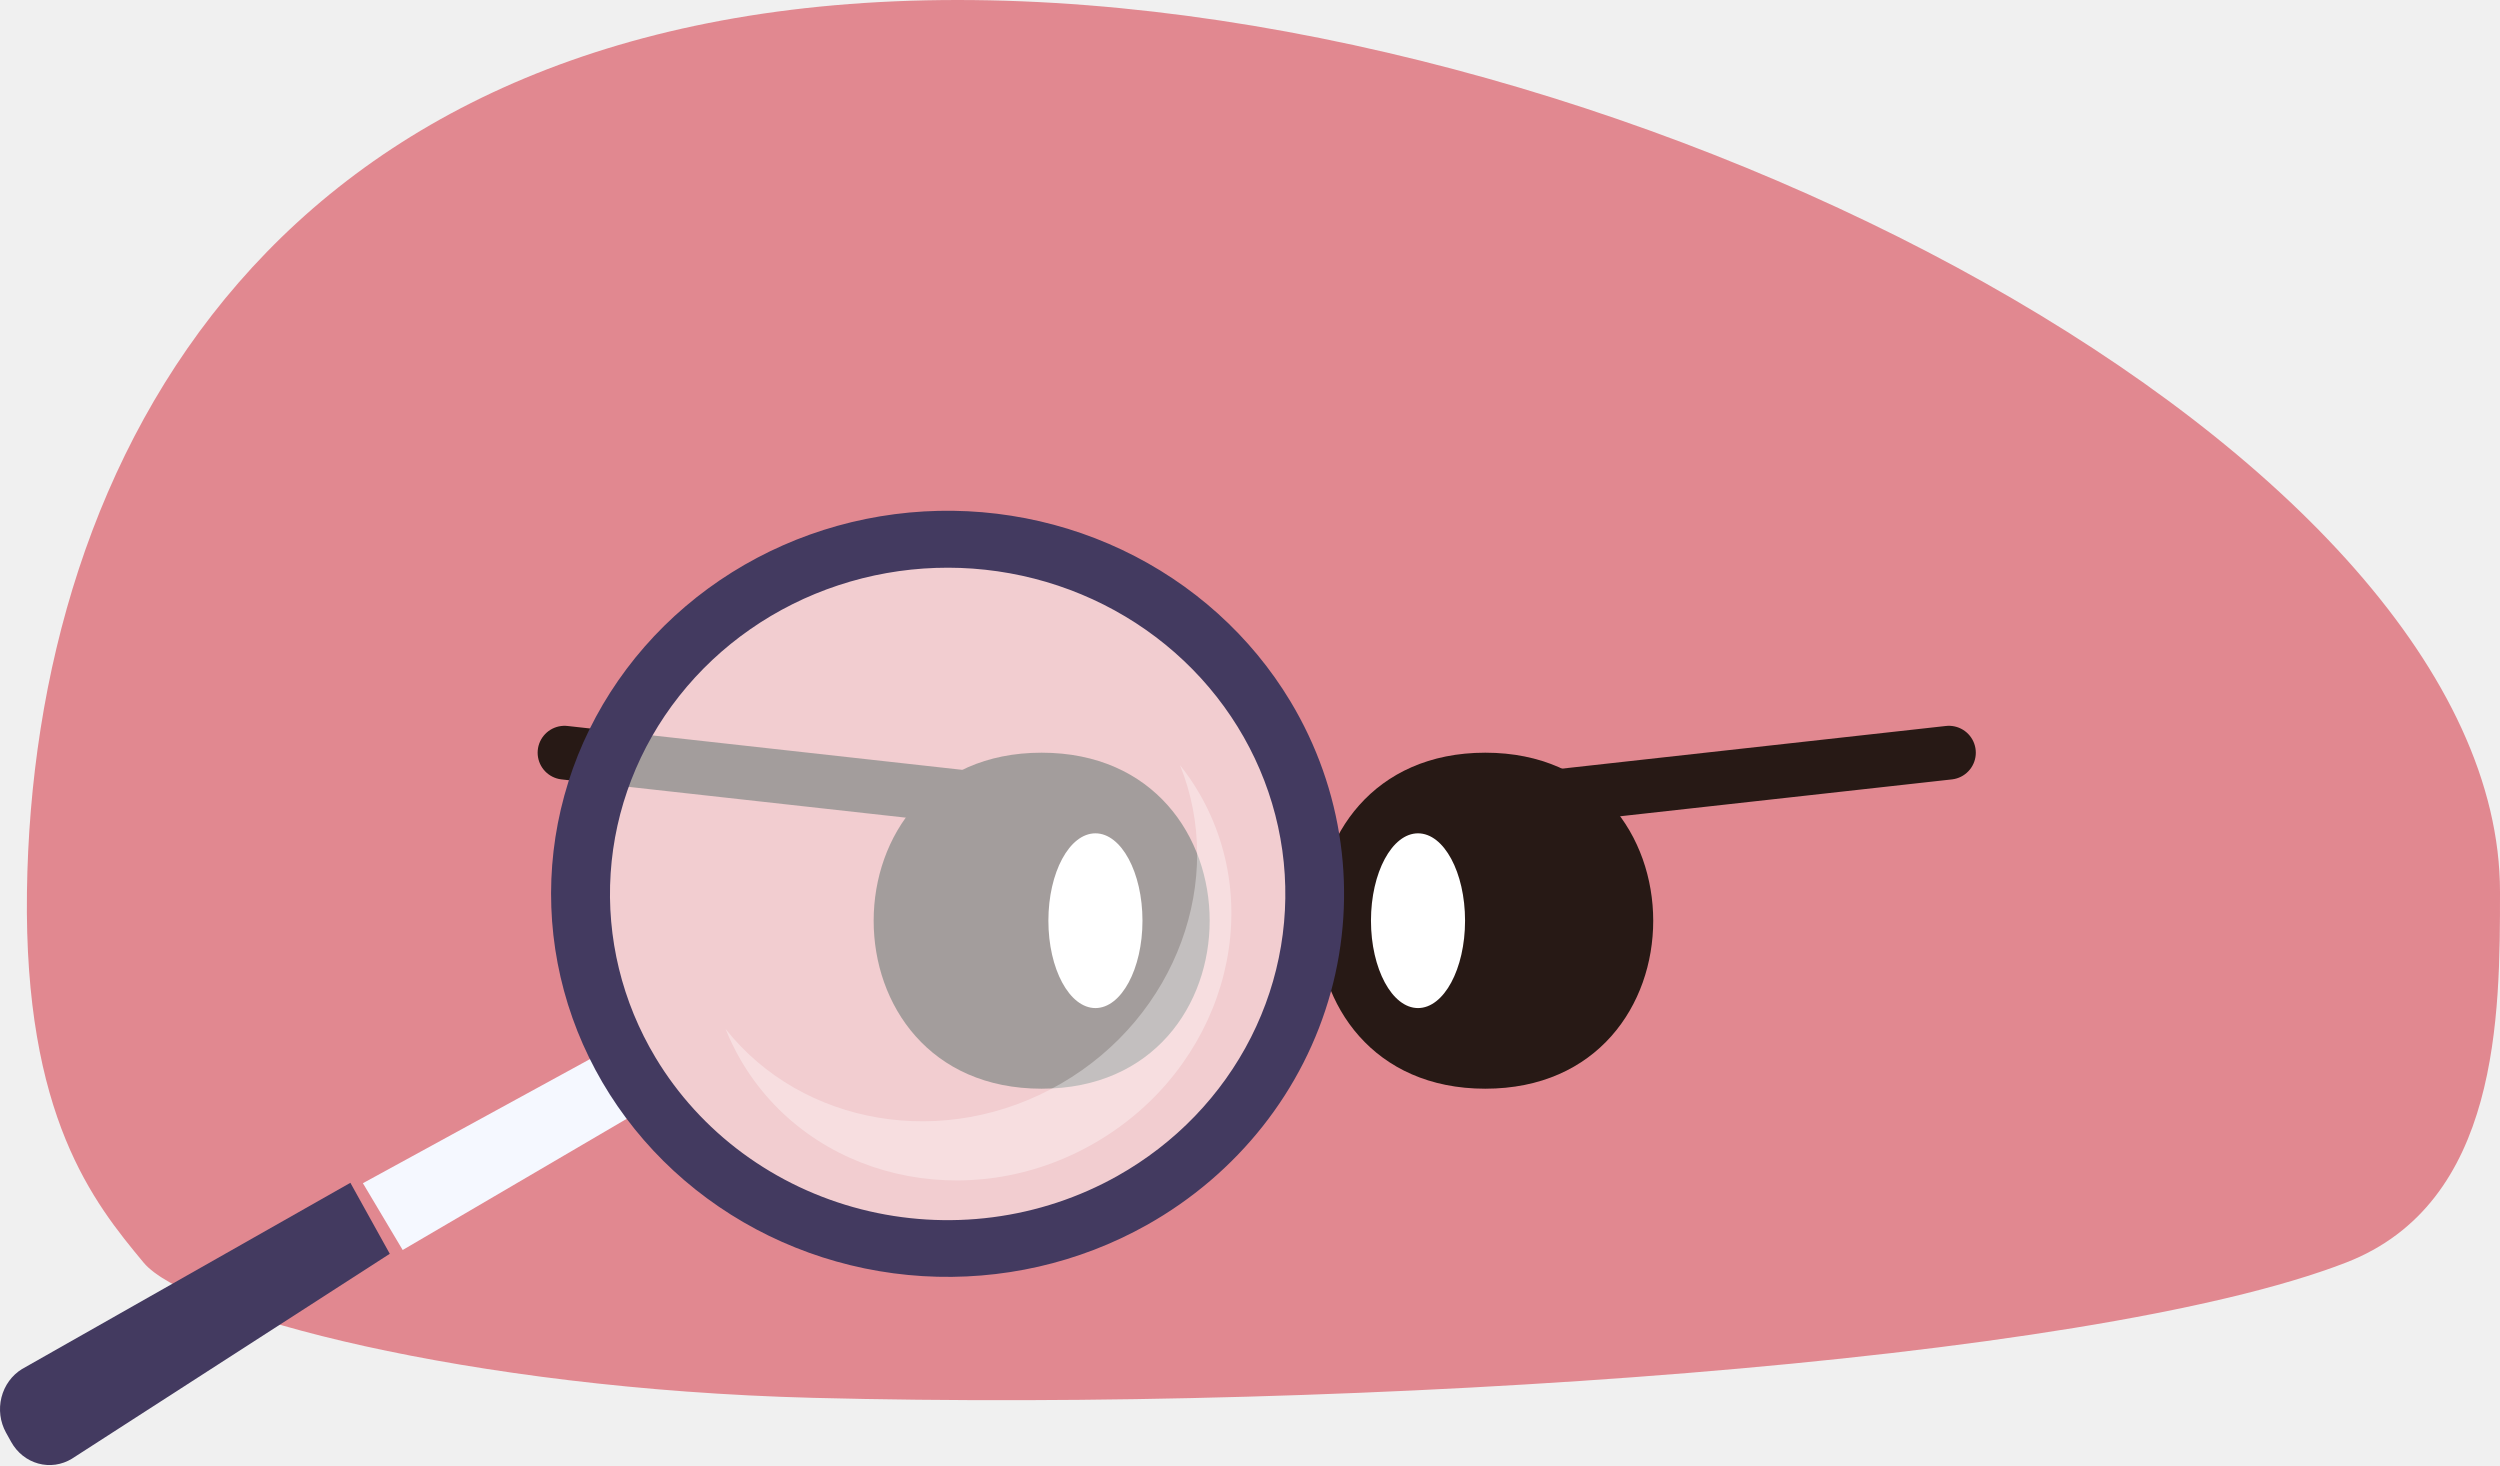
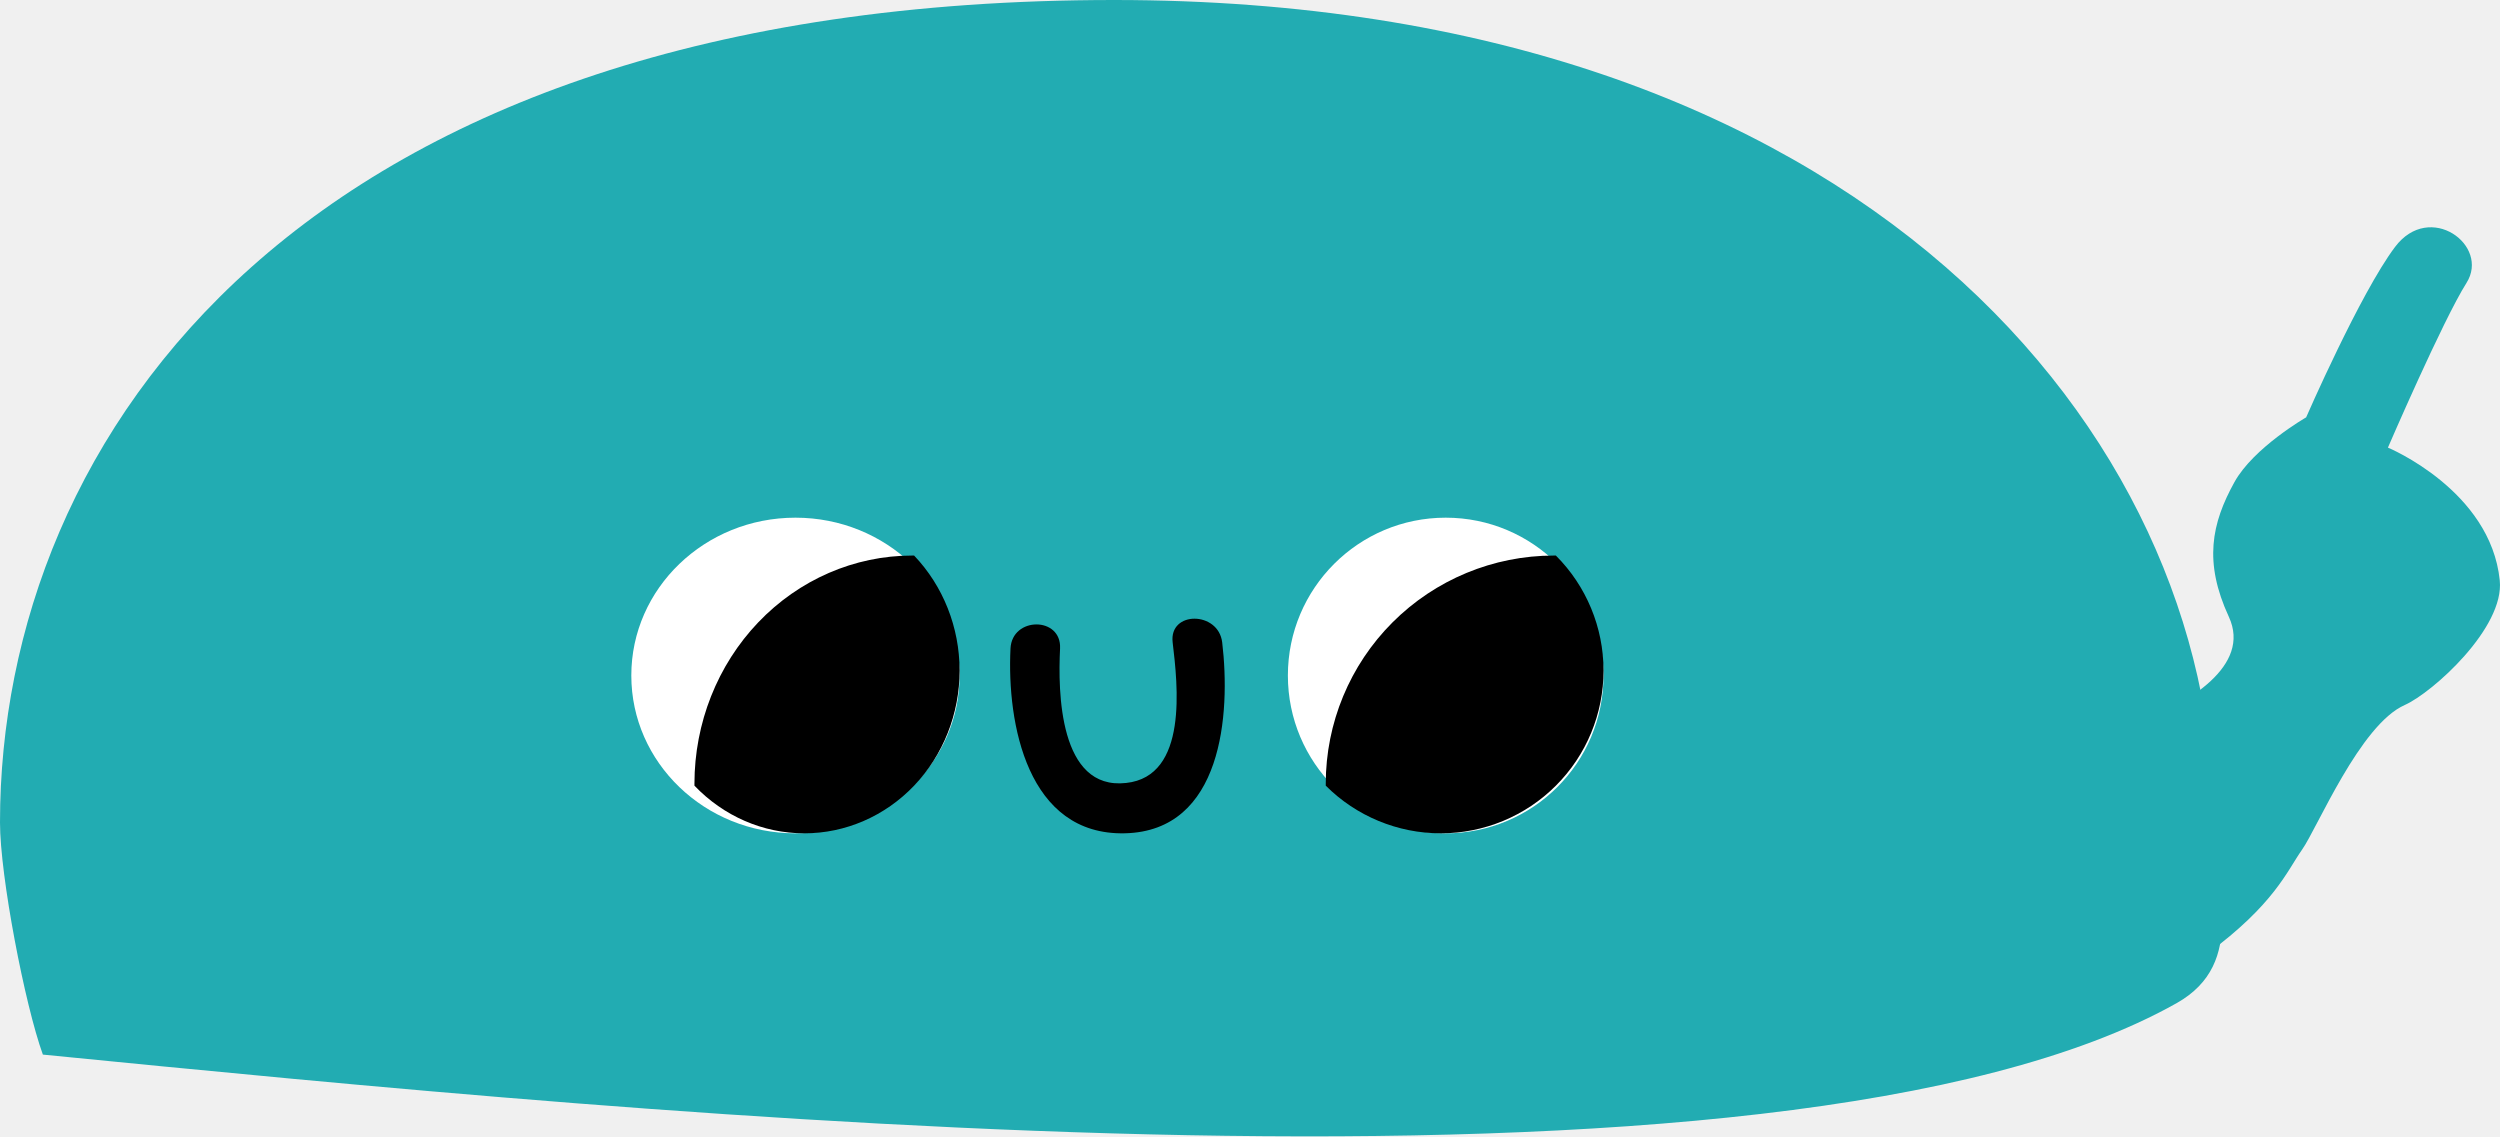
- <svg xmlns="http://www.w3.org/2000/svg" width="186" height="109" viewBox="0 0 186 109" fill="none">
-   <path d="M186 66.36C186 75.5 186 89.5 174.536 93.939C155.317 101.38 101.157 105.044 60.5 104C34.776 103.34 13.855 97.757 10.685 93.939C7 89.5 1.78 83.099 2.005 66.36C2.437 34.015 20.434 0 71.243 0C122.051 0 186 33.997 186 66.36Z" fill="#E18890" />
-   <path d="M77.496 56C60.85 56 60.82 81 77.496 81C94.171 81 94.165 56 77.496 56Z" fill="#271915" />
-   <path d="M42 56L78 60" stroke="#271915" stroke-width="4" stroke-miterlimit="10" stroke-linecap="round" />
-   <path d="M85 68.5C85 72.082 83.431 75 81.5 75C79.569 75 78 72.094 78 68.5C78 64.906 79.569 62 81.5 62C83.431 62 85 64.918 85 68.5Z" fill="white" />
-   <path d="M110.504 56C127.15 56 127.18 81 110.504 81C93.829 81 93.835 56 110.504 56Z" fill="#271915" />
-   <path d="M145 56L109 60" stroke="#271915" stroke-width="4" stroke-miterlimit="10" stroke-linecap="round" />
-   <path d="M102 68.5C102 72.082 103.575 75 105.5 75C107.425 75 109 72.094 109 68.5C109 64.906 107.431 62 105.5 62C103.569 62 102 64.918 102 68.5Z" fill="white" />
-   <path d="M29.96 93L27 88.031L45.352 78L48 82.435L29.96 93Z" fill="#F5F8FF" />
-   <path d="M5.349 108.529C4.975 108.758 4.56 108.907 4.131 108.969C3.701 109.03 3.263 109.001 2.844 108.886C2.424 108.77 2.031 108.569 1.686 108.294C1.341 108.018 1.051 107.675 0.833 107.282L0.445 106.584C0.007 105.791 -0.114 104.849 0.11 103.963C0.333 103.077 0.882 102.32 1.637 101.857L26.068 88L29 93.282L5.349 108.529Z" fill="#433A60" />
-   <g opacity="0.35">
-     <path d="M88.552 86.605C99.676 76.768 100.719 59.776 90.88 48.654C81.043 37.531 64.049 36.489 52.926 46.326C41.802 56.163 40.76 73.154 50.598 84.277C60.436 95.4 77.429 96.442 88.552 86.605Z" fill="white" />
-   </g>
-   <g opacity="0.35">
-     <path d="M88.552 86.605C99.676 76.768 100.719 59.776 90.88 48.654C81.043 37.531 64.049 36.489 52.926 46.326C41.802 56.163 40.76 73.154 50.598 84.277C60.436 95.4 77.429 96.442 88.552 86.605Z" fill="white" />
-   </g>
-   <path d="M96.013 52.191C93.083 47.316 88.723 43.39 83.484 40.909C78.245 38.428 72.361 37.504 66.578 38.253C60.795 39.002 55.372 41.392 50.995 45.119C46.617 48.846 43.482 53.744 41.986 59.192C40.49 64.641 40.7 70.396 42.59 75.729C44.479 81.062 47.963 85.735 52.602 89.155C57.24 92.575 62.824 94.59 68.647 94.944C74.47 95.298 80.271 93.976 85.317 91.144C92.081 87.348 97.008 81.112 99.014 73.808C101.019 66.503 99.94 58.727 96.013 52.191ZM48.773 78.688C46.281 74.537 45.118 69.764 45.432 64.975C45.746 60.185 47.523 55.593 50.538 51.779C53.553 47.964 57.671 45.099 62.371 43.545C67.071 41.991 72.142 41.818 76.944 43.048C81.746 44.278 86.063 46.856 89.349 50.455C92.634 54.055 94.742 58.514 95.405 63.271C96.068 68.027 95.256 72.867 93.073 77.178C90.889 81.489 87.432 85.077 83.138 87.49C80.284 89.094 77.13 90.138 73.858 90.563C70.586 90.988 67.259 90.787 64.068 89.969C60.876 89.151 57.883 87.734 55.258 85.799C52.634 83.863 50.43 81.447 48.773 78.688Z" fill="#433A60" />
-   <g opacity="0.35">
-     <path d="M81.492 85.011C72.067 90.49 60.248 87.72 55.097 78.843C54.671 78.108 54.298 77.343 53.982 76.554C59.669 83.732 70.307 85.626 78.947 80.615C87.587 75.604 91.21 65.394 87.794 56.932C88.326 57.594 88.807 58.296 89.231 59.032C94.376 67.909 90.918 79.537 81.492 85.011Z" fill="white" />
-   </g>
+ <svg xmlns="http://www.w3.org/2000/svg" width="198" height="90" viewBox="0 0 198 90" fill="none">
+   <path d="M175.351 65.144C175.351 70.094 178.068 76.253 172.385 79.452C140.877 97.158 51.377 88.27 3.395 83.524C1.964 79.569 0 69.373 0 65.144C0 34.631 23.751 0 88.26 0C147.667 0.017 175.351 34.631 175.351 65.144Z" fill="#22ACB2" />
+   <path d="M63 66C70.18 66 76 60.404 76 53.5C76 46.596 70.18 41 63 41C55.82 41 50 46.596 50 53.5C50 60.404 55.82 66 63 66Z" fill="white" />
+   <path d="M55 62.057C55 62.115 55 62.167 55 62.225C57.307 64.642 60.436 66 63.699 66C66.961 66 70.09 64.642 72.397 62.225C74.704 59.809 76 56.531 76 53.113C76 49.695 74.704 46.417 72.397 44H72.236C67.666 44.003 63.283 45.907 60.052 49.292C56.82 52.678 55.003 57.269 55 62.057Z" fill="black" />
+   <path d="M114.5 66C121.404 66 127 60.404 127 53.5C127 46.596 121.404 41 114.5 41C107.596 41 102 46.596 102 53.5C102 60.404 107.596 66 114.5 66Z" fill="white" />
+   <path d="M105 62.057C105 62.115 105 62.167 105 62.225C107.417 64.642 110.695 66 114.113 66C117.531 66 120.809 64.642 123.225 62.225C125.642 59.809 127 56.531 127 53.113C127 49.695 125.642 46.417 123.225 44H123.057C118.269 44.002 113.677 45.904 110.29 49.291C106.904 52.676 105.002 57.269 105 62.057Z" fill="black" />
+   <path d="M96.798 50.878C96.503 48.389 92.573 48.359 92.874 50.878C93.269 54.205 94.131 61.488 89.185 62.011C83.874 62.605 83.786 54.775 83.957 51.359C84.081 48.817 80.156 48.823 80.032 51.359C79.737 57.3 81.366 66.181 89.097 65.997C96.828 65.813 97.471 56.539 96.798 50.878Z" fill="black" />
+   <path d="M159.082 60.489C162.66 59.582 166.179 58.468 169.622 57.155C173.247 55.689 178.319 52.752 176.53 48.864C174.517 44.508 175.154 41.462 176.967 38.184C178.478 35.45 182.647 33.055 182.647 33.055C182.647 33.055 186.933 23.218 189.685 19.561C192.436 15.903 197.225 19.434 195.347 22.405C193.47 25.376 189.124 35.45 189.124 35.45C189.124 35.45 197.254 38.825 197.98 45.962C198.376 49.718 192.667 54.847 190.464 55.833C186.922 57.385 183.527 65.584 182.328 67.286C181.129 68.988 180.132 71.625 174.788 75.559C169.445 79.494 162.838 81 162.838 81L148 62.538L159.082 60.489Z" fill="#22ACB2" />
</svg>
